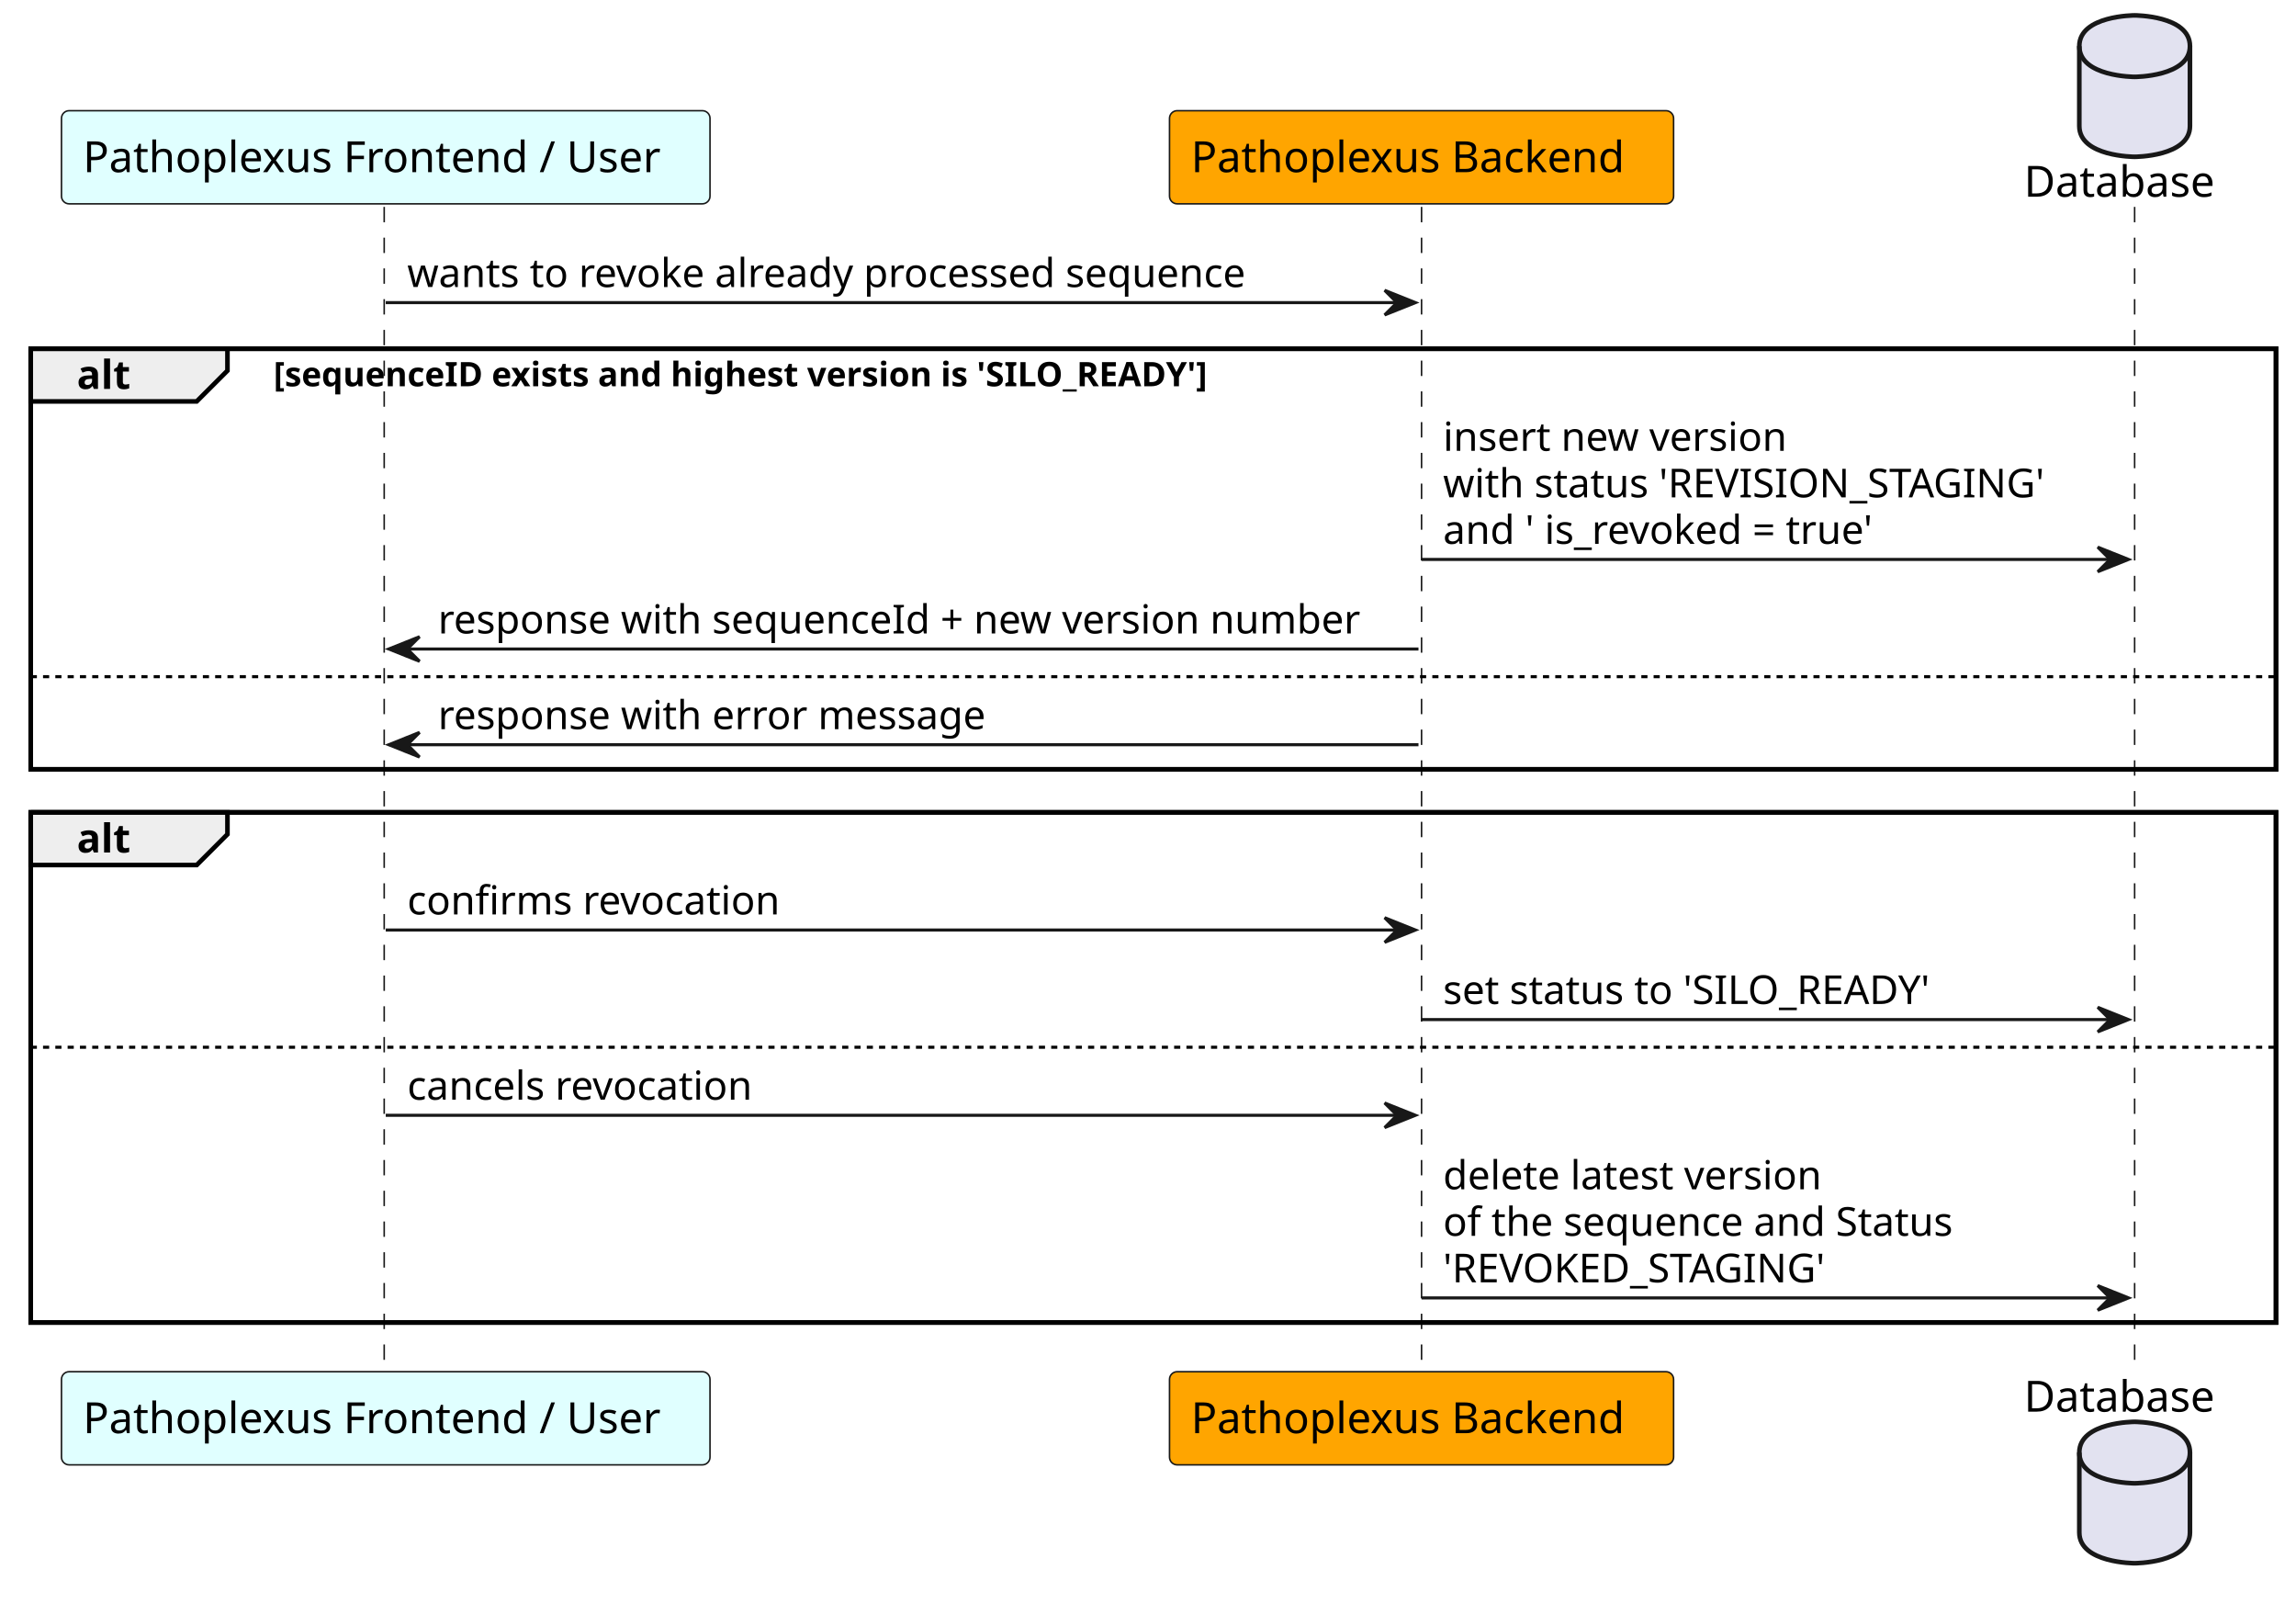
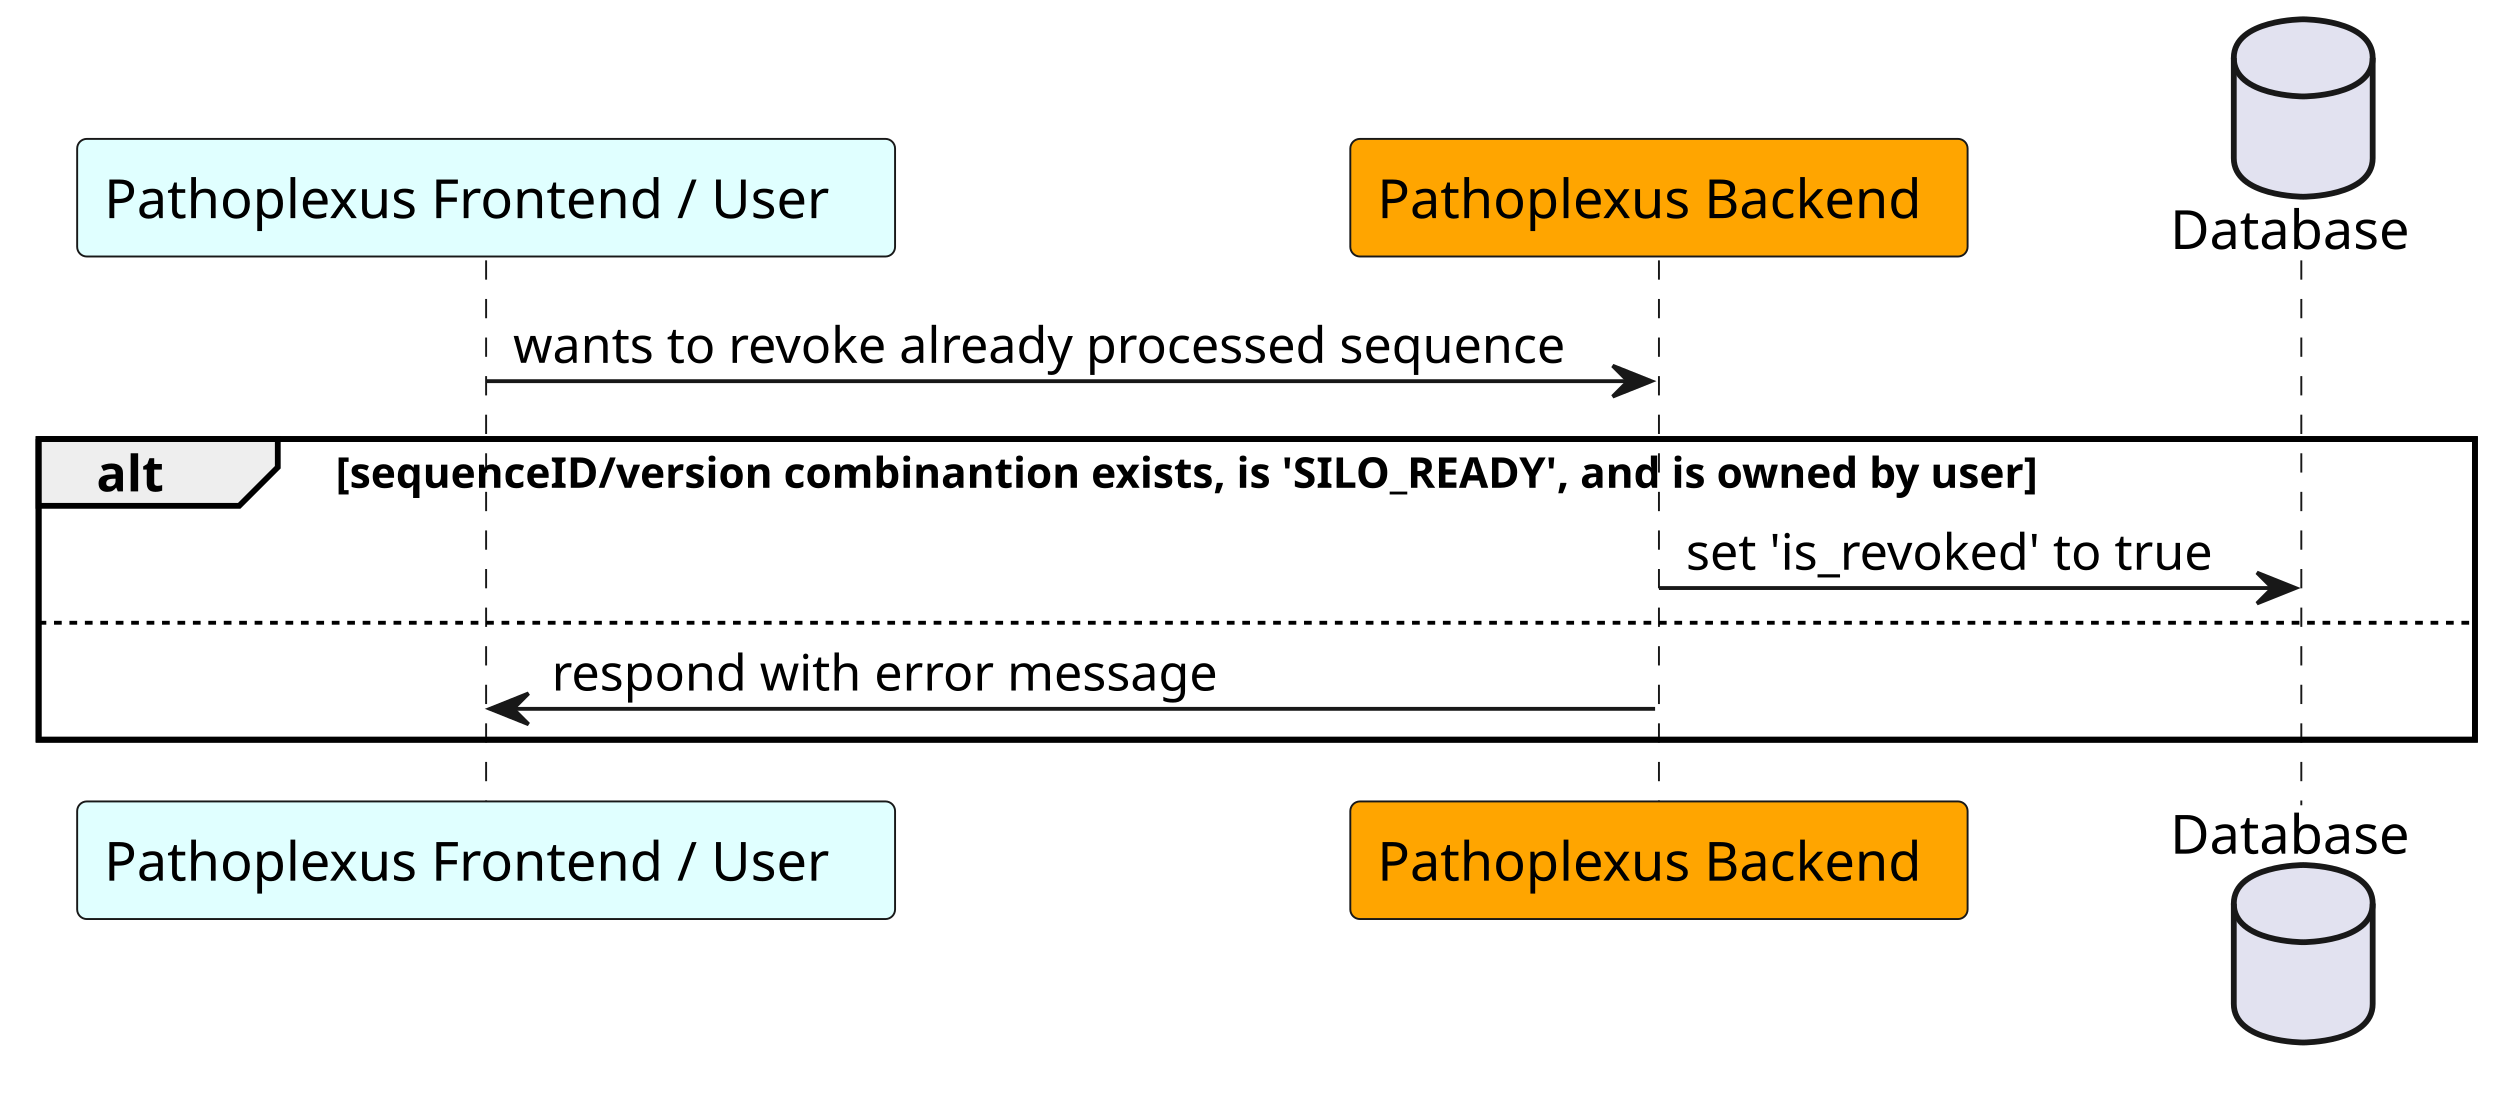
- <svg xmlns="http://www.w3.org/2000/svg" contentStyleType="text/css" height="525px" preserveAspectRatio="none" style="width:747px;height:525px;background:#FFFFFF;" version="1.1" viewBox="0 0 747 525" width="747px" zoomAndPan="magnify">
+ <svg xmlns="http://www.w3.org/2000/svg" contentStyleType="text/css" height="287px" preserveAspectRatio="none" style="width:648px;height:287px;background:#FFFFFF;" version="1.1" viewBox="0 0 648 287" width="648px" zoomAndPan="magnify">
  <defs />
  <g>
-     <rect fill="none" height="136.797" style="stroke:#000000;stroke-width:1.5;" width="730.5" x="10" y="113.43" />
-     <rect fill="none" height="165.93" style="stroke:#000000;stroke-width:1.5;" width="730.5" x="10" y="264.227" />
-     <line style="stroke:#181818;stroke-width:0.5;stroke-dasharray:5.0,5.0;" x1="125" x2="125" y1="67.297" y2="447.156" />
-     <line style="stroke:#181818;stroke-width:0.5;stroke-dasharray:5.0,5.0;" x1="462.5" x2="462.5" y1="67.297" y2="447.156" />
-     <line style="stroke:#181818;stroke-width:0.5;stroke-dasharray:5.0,5.0;" x1="694.5" x2="694.5" y1="67.297" y2="447.156" />
-     <rect fill="#E0FFFF" height="30.297" rx="2.5" ry="2.5" style="stroke:#181818;stroke-width:0.5;" width="211" x="20" y="36" />
-     <text fill="#000000" font-family="sans-serif" font-size="14" lengthAdjust="spacing" textLength="197" x="27" y="55.995">Pathoplexus Frontend / User</text>
-     <rect fill="#E0FFFF" height="30.297" rx="2.5" ry="2.5" style="stroke:#181818;stroke-width:0.5;" width="211" x="20" y="446.156" />
-     <text fill="#000000" font-family="sans-serif" font-size="14" lengthAdjust="spacing" textLength="197" x="27" y="466.151">Pathoplexus Frontend / User</text>
-     <rect fill="#FFA500" height="30.297" rx="2.5" ry="2.5" style="stroke:#181818;stroke-width:0.5;" width="164" x="380.5" y="36" />
-     <text fill="#000000" font-family="sans-serif" font-size="14" lengthAdjust="spacing" textLength="150" x="387.5" y="55.995">Pathoplexus Backend</text>
-     <rect fill="#FFA500" height="30.297" rx="2.5" ry="2.5" style="stroke:#181818;stroke-width:0.5;" width="164" x="380.5" y="446.156" />
-     <text fill="#000000" font-family="sans-serif" font-size="14" lengthAdjust="spacing" textLength="150" x="387.5" y="466.151">Pathoplexus Backend</text>
-     <text fill="#000000" font-family="sans-serif" font-size="14" lengthAdjust="spacing" textLength="66" x="658.5" y="63.995">Database</text>
-     <path d="M676.5,15 C676.5,5 694.5,5 694.5,5 C694.5,5 712.5,5 712.5,15 L712.5,41 C712.5,51 694.5,51 694.5,51 C694.5,51 676.5,51 676.5,41 L676.5,15 " fill="#E2E2F0" style="stroke:#181818;stroke-width:1.5;" />
-     <path d="M676.5,15 C676.5,25 694.5,25 694.5,25 C694.5,25 712.5,25 712.5,15 " fill="none" style="stroke:#181818;stroke-width:1.5;" />
-     <text fill="#000000" font-family="sans-serif" font-size="14" lengthAdjust="spacing" textLength="66" x="658.5" y="459.151">Database</text>
-     <path d="M676.5,472.453 C676.5,462.453 694.5,462.453 694.5,462.453 C694.5,462.453 712.5,462.453 712.5,472.453 L712.5,498.453 C712.5,508.453 694.5,508.453 694.5,508.453 C694.5,508.453 676.5,508.453 676.5,498.453 L676.5,472.453 " fill="#E2E2F0" style="stroke:#181818;stroke-width:1.5;" />
-     <path d="M676.5,472.453 C676.5,482.453 694.5,482.453 694.5,482.453 C694.5,482.453 712.5,482.453 712.5,472.453 " fill="none" style="stroke:#181818;stroke-width:1.5;" />
-     <polygon fill="#181818" points="450.5,94.43,460.5,98.43,450.5,102.43,454.5,98.43" style="stroke:#181818;stroke-width:1.0;" />
-     <line style="stroke:#181818;stroke-width:1.0;" x1="125.5" x2="456.5" y1="98.43" y2="98.43" />
-     <text fill="#000000" font-family="sans-serif" font-size="13" lengthAdjust="spacing" textLength="288" x="132.5" y="93.364">wants to revoke already processed sequence</text>
-     <path d="M10,113.43 L74,113.43 L74,120.562 L64,130.562 L10,130.562 L10,113.43 " fill="#EEEEEE" style="stroke:#000000;stroke-width:1.5;" />
-     <rect fill="none" height="136.797" style="stroke:#000000;stroke-width:1.5;" width="730.5" x="10" y="113.43" />
-     <text fill="#000000" font-family="sans-serif" font-size="13" font-weight="bold" lengthAdjust="spacing" textLength="19" x="25" y="126.497">alt</text>
-     <text fill="#000000" font-family="sans-serif" font-size="11" font-weight="bold" lengthAdjust="spacing" textLength="359" x="89" y="125.64">[sequenceID exists and highest version is 'SILO_READY']</text>
-     <polygon fill="#181818" points="682.5,177.961,692.5,181.961,682.5,185.961,686.5,181.961" style="stroke:#181818;stroke-width:1.0;" />
-     <line style="stroke:#181818;stroke-width:1.0;" x1="462.5" x2="688.5" y1="181.961" y2="181.961" />
-     <text fill="#000000" font-family="sans-serif" font-size="13" lengthAdjust="spacing" textLength="115" x="469.5" y="146.629">insert new version</text>
-     <text fill="#000000" font-family="sans-serif" font-size="13" lengthAdjust="spacing" textLength="204" x="469.5" y="161.762">with status 'REVISION_STAGING'</text>
-     <text fill="#000000" font-family="sans-serif" font-size="13" lengthAdjust="spacing" textLength="151" x="469.5" y="176.895">and ' is_revoked = true'</text>
-     <polygon fill="#181818" points="136.5,207.094,126.5,211.094,136.5,215.094,132.5,211.094" style="stroke:#181818;stroke-width:1.0;" />
-     <line style="stroke:#181818;stroke-width:1.0;" x1="130.5" x2="461.5" y1="211.094" y2="211.094" />
-     <text fill="#000000" font-family="sans-serif" font-size="13" lengthAdjust="spacing" textLength="313" x="142.5" y="206.028">response with sequenceId + new version number</text>
-     <line style="stroke:#000000;stroke-width:1.0;stroke-dasharray:2.0,2.0;" x1="10" x2="740.5" y1="220.094" y2="220.094" />
-     <polygon fill="#181818" points="136.5,238.227,126.5,242.227,136.5,246.227,132.5,242.227" style="stroke:#181818;stroke-width:1.0;" />
-     <line style="stroke:#181818;stroke-width:1.0;" x1="130.5" x2="461.5" y1="242.227" y2="242.227" />
-     <text fill="#000000" font-family="sans-serif" font-size="13" lengthAdjust="spacing" textLength="186" x="142.5" y="237.161">response with error message</text>
-     <path d="M10,264.227 L74,264.227 L74,271.359 L64,281.359 L10,281.359 L10,264.227 " fill="#EEEEEE" style="stroke:#000000;stroke-width:1.5;" />
-     <rect fill="none" height="165.93" style="stroke:#000000;stroke-width:1.5;" width="730.5" x="10" y="264.227" />
-     <text fill="#000000" font-family="sans-serif" font-size="13" font-weight="bold" lengthAdjust="spacing" textLength="19" x="25" y="277.293">alt</text>
-     <polygon fill="#181818" points="450.5,298.492,460.5,302.492,450.5,306.492,454.5,302.492" style="stroke:#181818;stroke-width:1.0;" />
-     <line style="stroke:#181818;stroke-width:1.0;" x1="125.5" x2="456.5" y1="302.492" y2="302.492" />
-     <text fill="#000000" font-family="sans-serif" font-size="13" lengthAdjust="spacing" textLength="126" x="132.5" y="297.426">confirms revocation</text>
-     <polygon fill="#181818" points="682.5,327.625,692.5,331.625,682.5,335.625,686.5,331.625" style="stroke:#181818;stroke-width:1.0;" />
-     <line style="stroke:#181818;stroke-width:1.0;" x1="462.5" x2="688.5" y1="331.625" y2="331.625" />
-     <text fill="#000000" font-family="sans-serif" font-size="13" lengthAdjust="spacing" textLength="169" x="469.5" y="326.559">set status to 'SILO_READY'</text>
-     <line style="stroke:#000000;stroke-width:1.0;stroke-dasharray:2.0,2.0;" x1="10" x2="740.5" y1="340.625" y2="340.625" />
-     <polygon fill="#181818" points="450.5,358.758,460.5,362.758,450.5,366.758,454.5,362.758" style="stroke:#181818;stroke-width:1.0;" />
-     <line style="stroke:#181818;stroke-width:1.0;" x1="125.5" x2="456.5" y1="362.758" y2="362.758" />
-     <text fill="#000000" font-family="sans-serif" font-size="13" lengthAdjust="spacing" textLength="119" x="132.5" y="357.692">cancels revocation</text>
-     <polygon fill="#181818" points="682.5,418.156,692.5,422.156,682.5,426.156,686.5,422.156" style="stroke:#181818;stroke-width:1.0;" />
-     <line style="stroke:#181818;stroke-width:1.0;" x1="462.5" x2="688.5" y1="422.156" y2="422.156" />
-     <text fill="#000000" font-family="sans-serif" font-size="13" lengthAdjust="spacing" textLength="130" x="469.5" y="386.825">delete latest version</text>
-     <text fill="#000000" font-family="sans-serif" font-size="13" lengthAdjust="spacing" textLength="177" x="469.5" y="401.957">of the sequence and Status</text>
-     <text fill="#000000" font-family="sans-serif" font-size="13" lengthAdjust="spacing" textLength="132" x="469.5" y="417.09">'REVOKED_STAGING'</text>
+     <rect fill="none" height="77.932" style="stroke:#000000;stroke-width:1.5;" width="631.5" x="10" y="113.799" />
+     <line style="stroke:#181818;stroke-width:0.5;stroke-dasharray:5.0,5.0;" x1="126" x2="126" y1="67.488" y2="208.731" />
+     <line style="stroke:#181818;stroke-width:0.5;stroke-dasharray:5.0,5.0;" x1="430" x2="430" y1="67.488" y2="208.731" />
+     <line style="stroke:#181818;stroke-width:0.5;stroke-dasharray:5.0,5.0;" x1="596.5" x2="596.5" y1="67.488" y2="208.731" />
+     <rect fill="#E0FFFF" height="30.488" rx="2.5" ry="2.5" style="stroke:#181818;stroke-width:0.5;" width="212" x="20" y="36" />
+     <text fill="#000000" font-family="sans-serif" font-size="14" lengthAdjust="spacing" textLength="198" x="27" y="56.535">Pathoplexus Frontend / User</text>
+     <rect fill="#E0FFFF" height="30.488" rx="2.5" ry="2.5" style="stroke:#181818;stroke-width:0.5;" width="212" x="20" y="207.731" />
+     <text fill="#000000" font-family="sans-serif" font-size="14" lengthAdjust="spacing" textLength="198" x="27" y="228.266">Pathoplexus Frontend / User</text>
+     <rect fill="#FFA500" height="30.488" rx="2.5" ry="2.5" style="stroke:#181818;stroke-width:0.5;" width="160" x="350" y="36" />
+     <text fill="#000000" font-family="sans-serif" font-size="14" lengthAdjust="spacing" textLength="146" x="357" y="56.535">Pathoplexus Backend</text>
+     <rect fill="#FFA500" height="30.488" rx="2.5" ry="2.5" style="stroke:#181818;stroke-width:0.5;" width="160" x="350" y="207.731" />
+     <text fill="#000000" font-family="sans-serif" font-size="14" lengthAdjust="spacing" textLength="146" x="357" y="228.266">Pathoplexus Backend</text>
+     <text fill="#000000" font-family="sans-serif" font-size="14" lengthAdjust="spacing" textLength="63" x="562.5" y="64.535">Database</text>
+     <path d="M579,15 C579,5 597,5 597,5 C597,5 615,5 615,15 L615,41 C615,51 597,51 597,51 C597,51 579,51 579,41 L579,15 " fill="#E2E2F0" style="stroke:#181818;stroke-width:1.5;" />
+     <path d="M579,15 C579,25 597,25 597,25 C597,25 615,25 615,15 " fill="none" style="stroke:#181818;stroke-width:1.5;" />
+     <text fill="#000000" font-family="sans-serif" font-size="14" lengthAdjust="spacing" textLength="63" x="562.5" y="221.266">Database</text>
+     <path d="M579,234.219 C579,224.219 597,224.219 597,224.219 C597,224.219 615,224.219 615,234.219 L615,260.219 C615,270.219 597,270.219 597,270.219 C597,270.219 579,270.219 579,260.219 L579,234.219 " fill="#E2E2F0" style="stroke:#181818;stroke-width:1.5;" />
+     <path d="M579,234.219 C579,244.219 597,244.219 597,244.219 C597,244.219 615,244.219 615,234.219 " fill="none" style="stroke:#181818;stroke-width:1.5;" />
+     <polygon fill="#181818" points="418,94.799,428,98.799,418,102.799,422,98.799" style="stroke:#181818;stroke-width:1.0;" />
+     <line style="stroke:#181818;stroke-width:1.0;" x1="126" x2="424" y1="98.799" y2="98.799" />
+     <text fill="#000000" font-family="sans-serif" font-size="13" lengthAdjust="spacing" textLength="280" x="133" y="94.057">wants to revoke already processed sequence</text>
+     <path d="M10,113.799 L72,113.799 L72,121.109 L62,131.109 L10,131.109 L10,113.799 " fill="#EEEEEE" style="stroke:#000000;stroke-width:1.5;" />
+     <rect fill="none" height="77.932" style="stroke:#000000;stroke-width:1.5;" width="631.5" x="10" y="113.799" />
+     <text fill="#000000" font-family="sans-serif" font-size="13" font-weight="bold" lengthAdjust="spacing" textLength="17" x="25" y="127.367">alt</text>
+     <text fill="#000000" font-family="sans-serif" font-size="11" font-weight="bold" lengthAdjust="spacing" textLength="461" x="87" y="126.434">[sequenceID/version combinantion exists, is 'SILO_READY', and is owned by user]</text>
+     <polygon fill="#181818" points="585,148.42,595,152.42,585,156.42,589,152.42" style="stroke:#181818;stroke-width:1.0;" />
+     <line style="stroke:#181818;stroke-width:1.0;" x1="430" x2="591" y1="152.42" y2="152.42" />
+     <text fill="#000000" font-family="sans-serif" font-size="13" lengthAdjust="spacing" textLength="143" x="437" y="147.678">set 'is_revoked' to true</text>
+     <line style="stroke:#000000;stroke-width:1.0;stroke-dasharray:2.0,2.0;" x1="10" x2="641.5" y1="161.42" y2="161.42" />
+     <polygon fill="#181818" points="137,179.731,127,183.731,137,187.731,133,183.731" style="stroke:#181818;stroke-width:1.0;" />
+     <line style="stroke:#181818;stroke-width:1.0;" x1="131" x2="429" y1="183.731" y2="183.731" />
+     <text fill="#000000" font-family="sans-serif" font-size="13" lengthAdjust="spacing" textLength="175" x="143" y="178.988">respond with error message</text>
  </g>
</svg>
